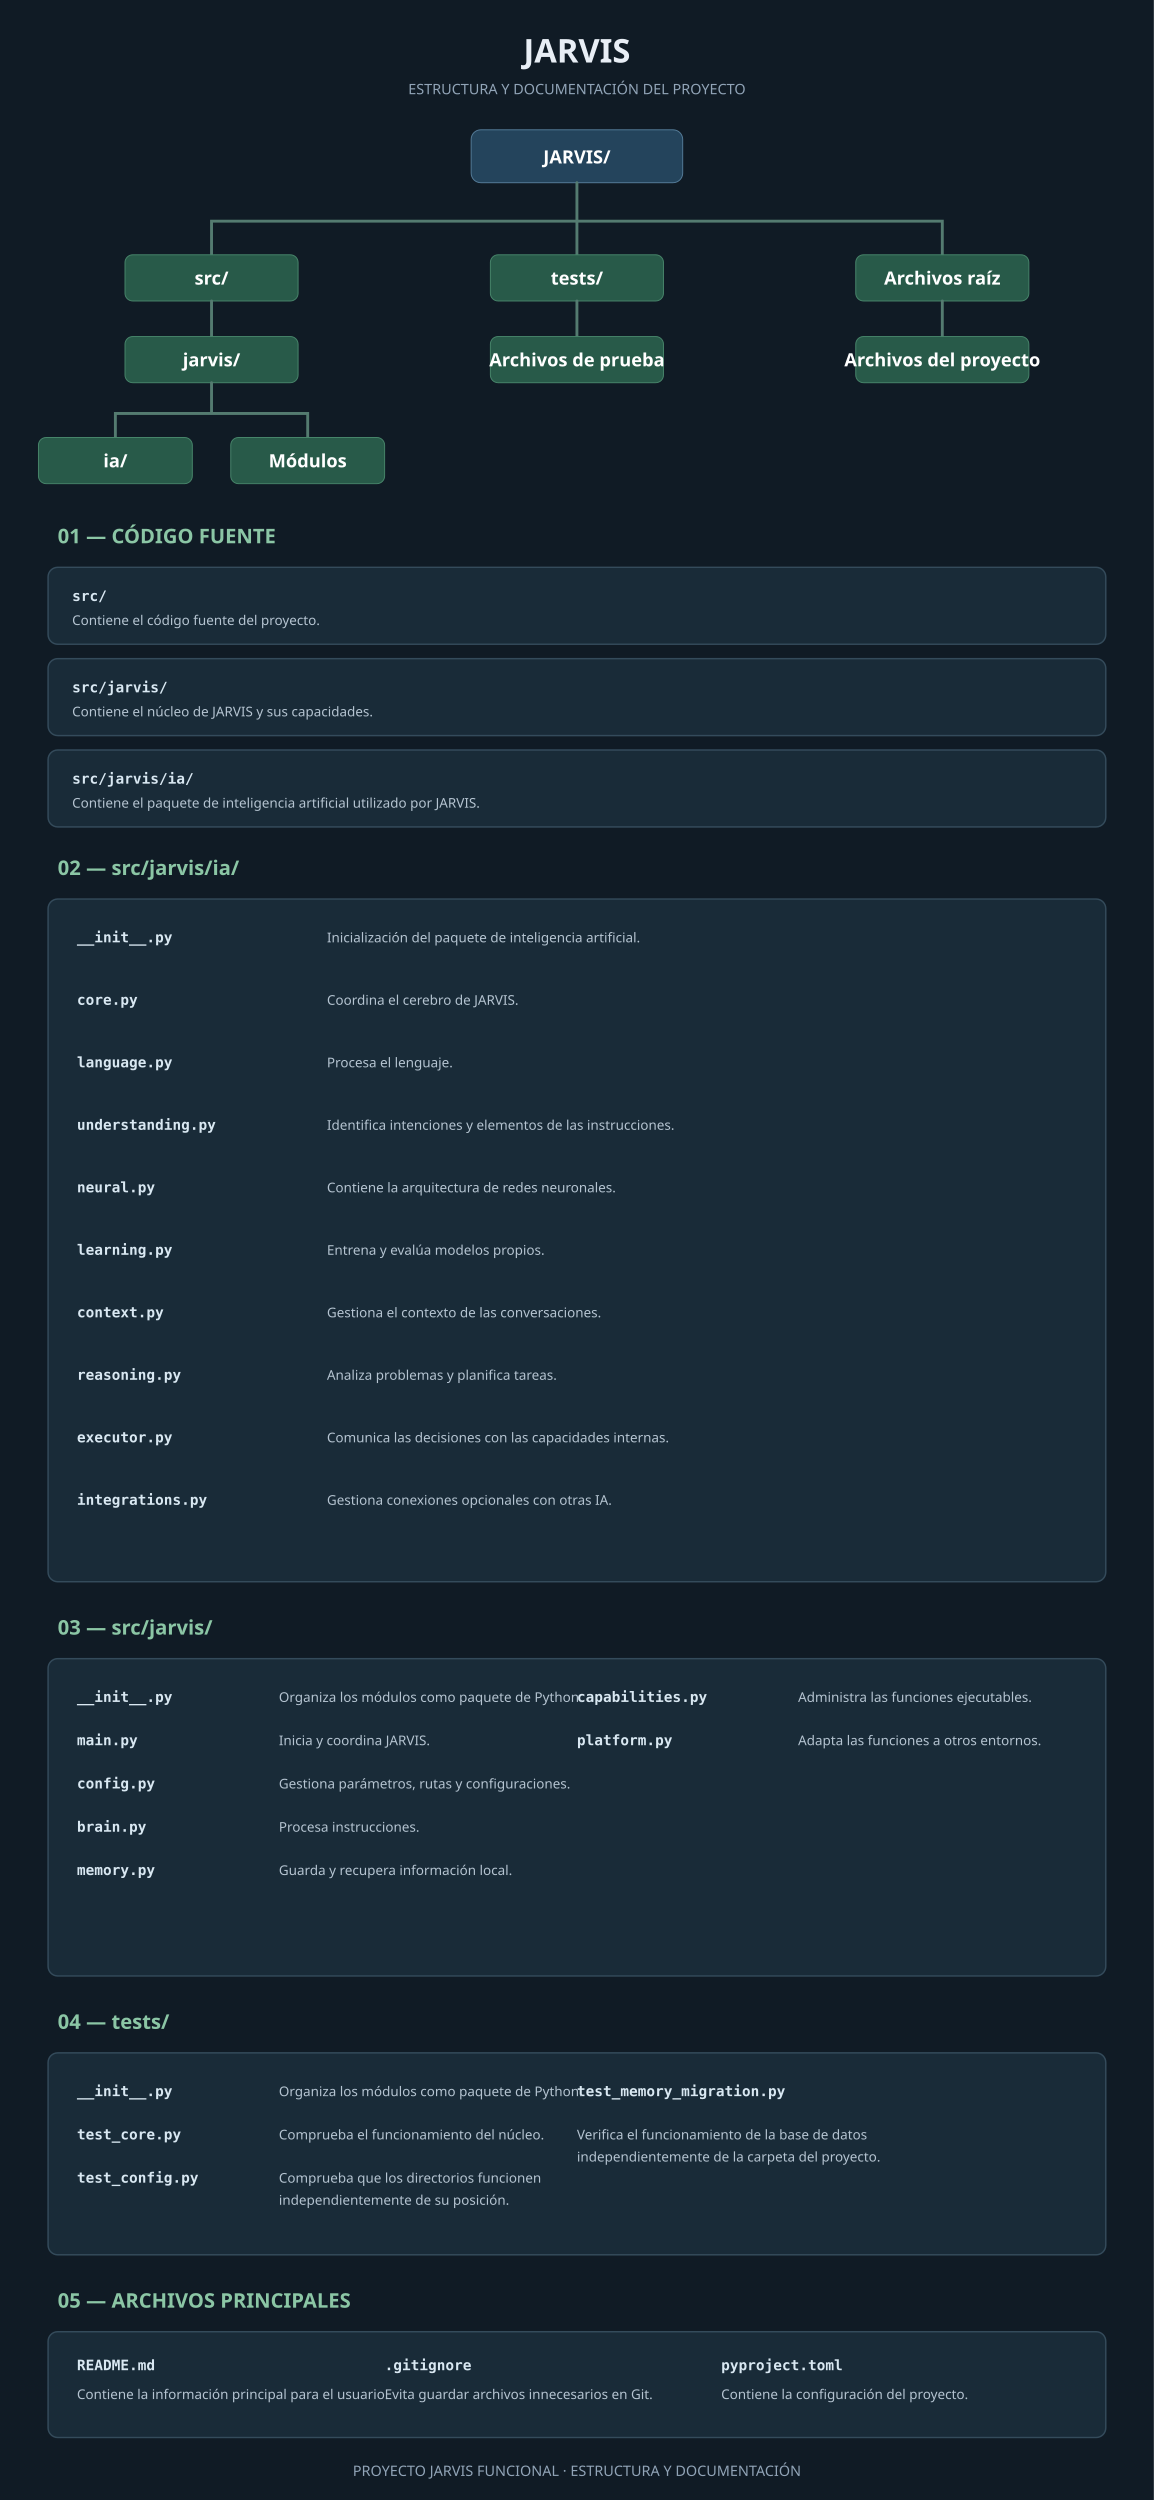
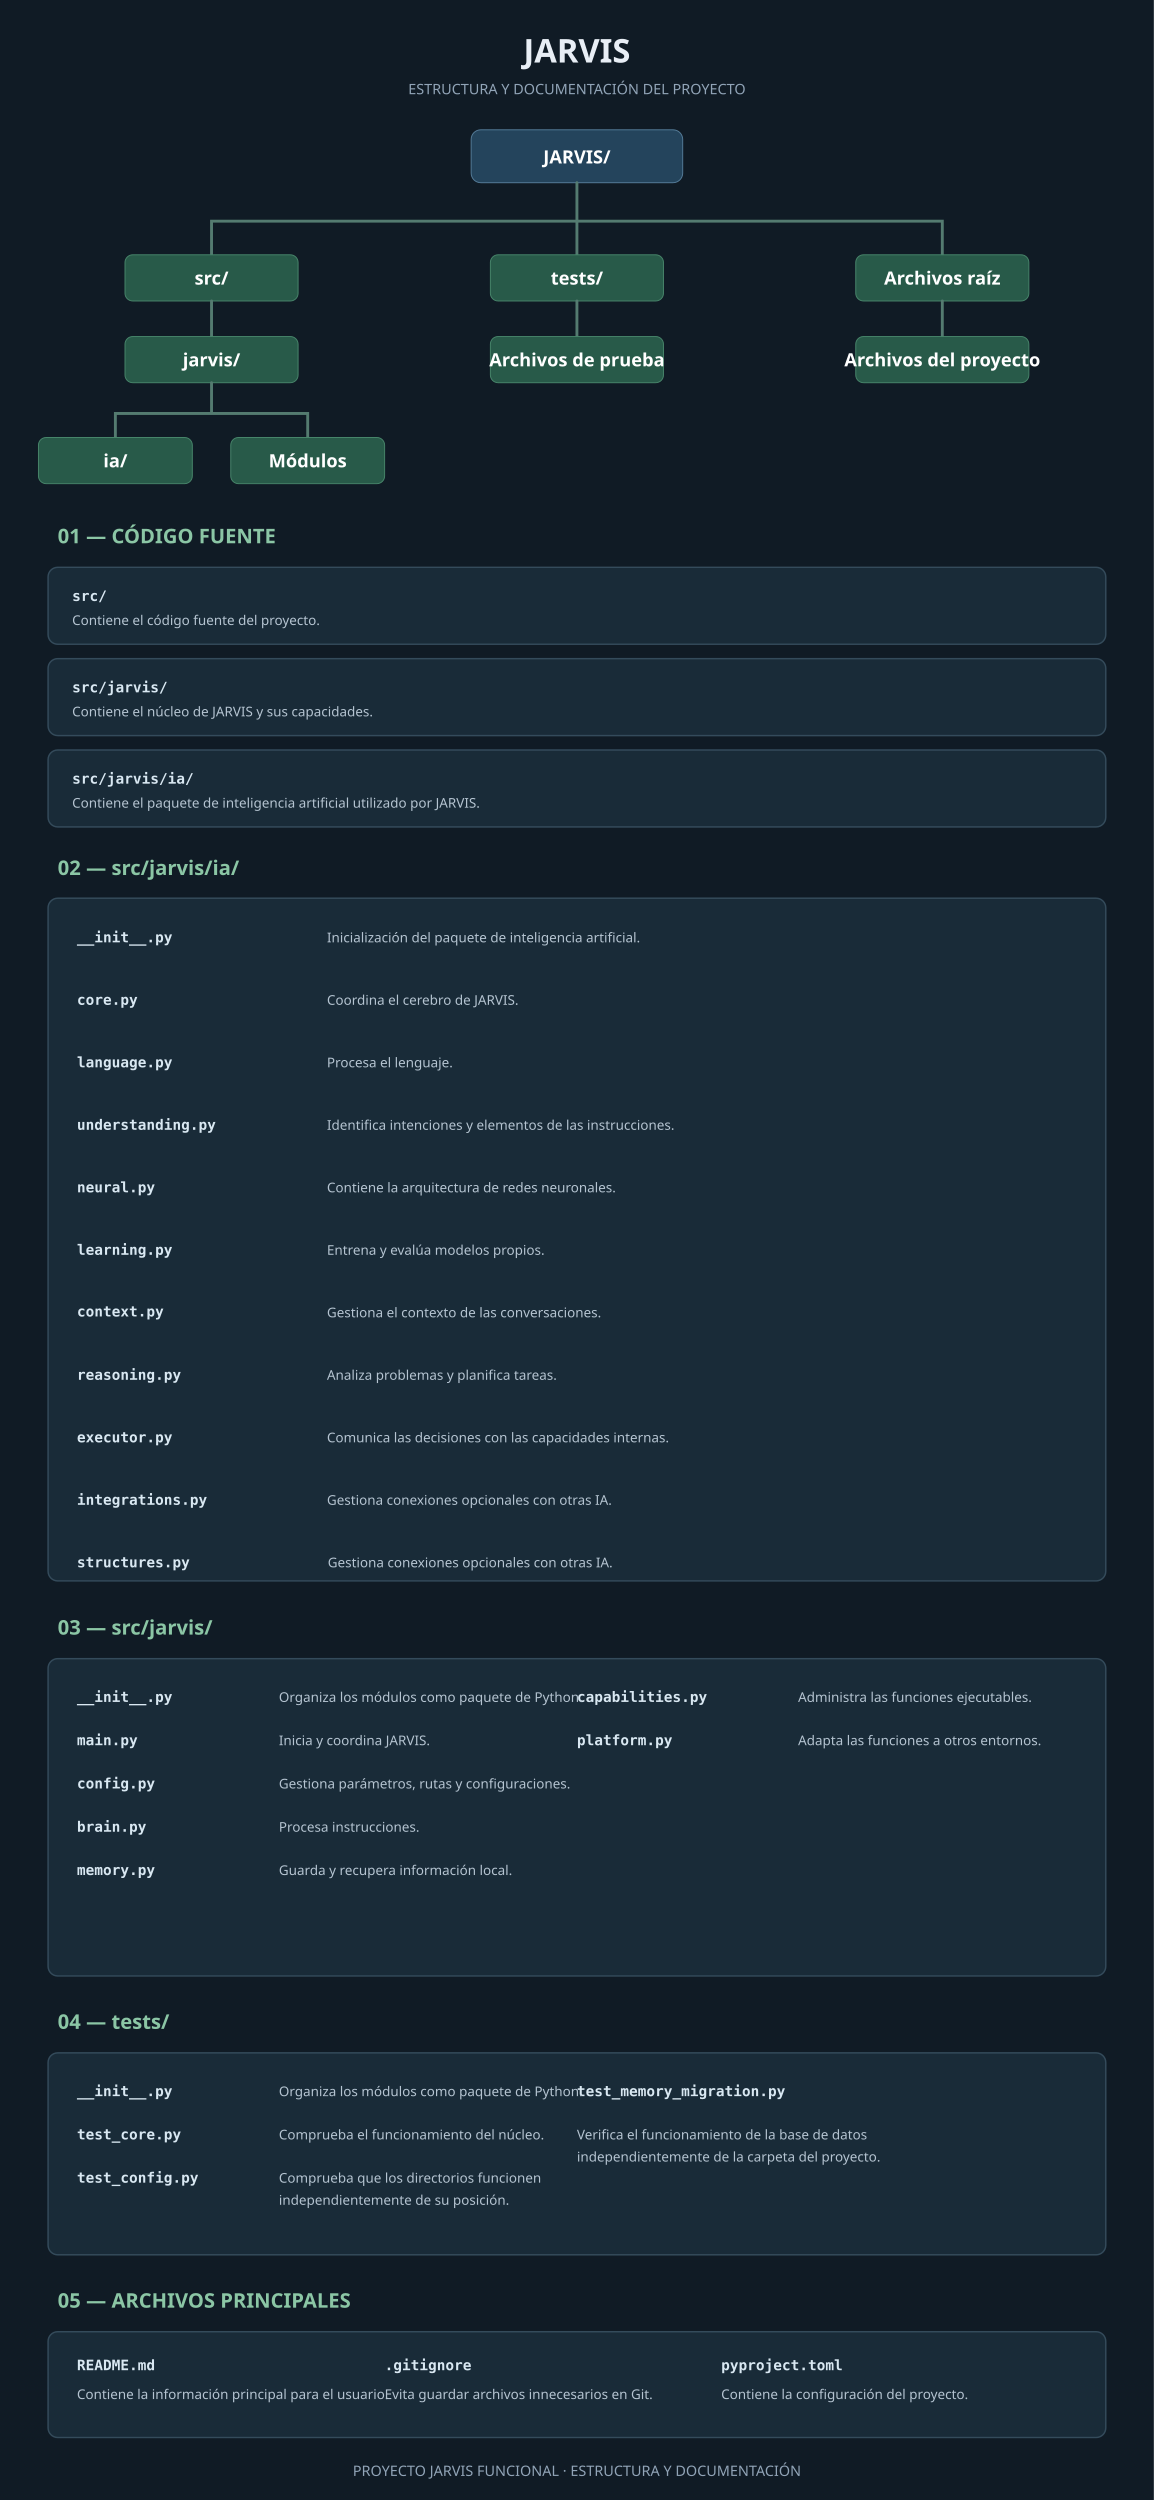
<svg xmlns="http://www.w3.org/2000/svg" width="1200" height="2600" viewBox="0 0 1200 2600">
  <defs>
    <style>
    .title{font:bold 34px sans-serif;fill:#e8eef5}
    .subtitle{font:15px sans-serif;fill:#91a4b7}
    .section{font:bold 21px sans-serif;fill:#8bc6a5}
    .folder{font:bold 19px sans-serif;fill:white}
    .filename{font:bold 15px monospace;fill:#d9e8f2}
    .description{font:14px sans-serif;fill:#b5c4d1}
    .line{stroke:#547b70;stroke-width:3;fill:none;stroke-linecap:round}
    .panel{fill:#192b38;stroke:#344b5b;stroke-width:1.5}
    .folderbox{fill:#285a49;stroke:#47856a}
    .rootbox{fill:#24445c;stroke:#547b98}
  </style>
  </defs>
  <rect width="1200" height="2600" fill="#101b25" />
  <text x="600" y="65" text-anchor="middle" class="title">JARVIS</text>
  <text x="600" y="98" text-anchor="middle" class="subtitle">
ESTRUCTURA Y DOCUMENTACIÓN DEL PROYECTO
</text>
  <rect x="490" y="135" width="220" height="55" rx="10" class="rootbox" />
  <text x="600" y="170" text-anchor="middle" class="folder">JARVIS/</text>
  <path d="M600 190 V230 H220 V265 M600 230 V265 M600 230 H980 V265" class="line" />
  <rect x="130" y="265" width="180" height="48" rx="8" class="folderbox" />
  <text x="220" y="296" text-anchor="middle" class="folder">src/</text>
  <rect x="510" y="265" width="180" height="48" rx="8" class="folderbox" />
  <text x="600" y="296" text-anchor="middle" class="folder">tests/</text>
  <rect x="890" y="265" width="180" height="48" rx="8" class="folderbox" />
  <text x="980" y="296" text-anchor="middle" class="folder">Archivos raíz</text>
  <path d="M220 313 V350" class="line" />
  <rect x="130" y="350" width="180" height="48" rx="8" class="folderbox" />
  <text x="220" y="381" text-anchor="middle" class="folder">jarvis/</text>
  <path d="M220 398 V430 H120 V455 M220 430 H320 V455" class="line" />
  <rect x="40" y="455" width="160" height="48" rx="8" class="folderbox" />
  <text x="120" y="486" text-anchor="middle" class="folder">ia/</text>
  <rect x="240" y="455" width="160" height="48" rx="8" class="folderbox" />
  <text x="320" y="486" text-anchor="middle" class="folder">Módulos</text>
  <path d="M600 313 V350" class="line" />
  <rect x="510" y="350" width="180" height="48" rx="8" class="folderbox" />
  <text x="600" y="381" text-anchor="middle" class="folder">Archivos de prueba</text>
  <path d="M980 313 V350" class="line" />
  <rect x="890" y="350" width="180" height="48" rx="8" class="folderbox" />
  <text x="980" y="381" text-anchor="middle" class="folder">Archivos del proyecto</text>
  <text x="60" y="565" class="section">01 — CÓDIGO FUENTE</text>
  <rect x="50" y="590" width="1100" height="80" rx="10" class="panel" />
  <text x="75" y="625" class="filename">src/</text>
  <text x="75" y="650" class="description">Contiene el código fuente del proyecto.</text>
  <rect x="50" y="685" width="1100" height="80" rx="10" class="panel" />
  <text x="75" y="720" class="filename">src/jarvis/</text>
  <text x="75" y="745" class="description">Contiene el núcleo de JARVIS y sus capacidades.</text>
  <rect x="50" y="780" width="1100" height="80" rx="10" class="panel" />
  <text x="75" y="815" class="filename">src/jarvis/ia/</text>
  <text x="75" y="840" class="description">Contiene el paquete de inteligencia artificial utilizado por JARVIS.</text>
  <text x="60" y="910" class="section">02 — src/jarvis/ia/</text>
-   <rect x="50" y="935" width="1100" height="710" rx="10" class="panel" />
+   <rect x="50" y="934.147" width="1100" height="710" rx="10" class="panel" />
  <g class="filename">
    <text x="80" y="980">__init__.py</text>
    <text x="80" y="1045">core.py</text>
    <text x="80" y="1110">language.py</text>
    <text x="80" y="1175">understanding.py</text>
    <text x="80" y="1240">neural.py</text>
    <text x="80" y="1305">learning.py</text>
-     <text x="80" y="1370">context.py</text>
+     <text x="80" y="1369.147">context.py</text>
    <text x="80" y="1435">reasoning.py</text>
    <text x="80" y="1500">executor.py</text>
    <text x="80" y="1565">integrations.py</text>
+     <text x="80" y="1630">structures.py</text>
  </g>
  <g class="description">
    <text x="340" y="980">Inicialización del paquete de inteligencia artificial.</text>
    <text x="340" y="1045">Coordina el cerebro de JARVIS.</text>
    <text x="340" y="1110">Procesa el lenguaje.</text>
    <text x="340" y="1175">Identifica intenciones y elementos de las instrucciones.</text>
    <text x="340" y="1240">Contiene la arquitectura de redes neuronales.</text>
    <text x="340" y="1305">Entrena y evalúa modelos propios.</text>
    <text x="340" y="1370">Gestiona el contexto de las conversaciones.</text>
    <text x="340" y="1435">Analiza problemas y planifica tareas.</text>
    <text x="340" y="1500">Comunica las decisiones con las capacidades internas.</text>
    <text x="340" y="1565">Gestiona conexiones opcionales con otras IA.</text>
+     <text x="340.853" y="1630">Gestiona conexiones opcionales con otras IA.</text>
  </g>
  <text x="60" y="1700" class="section">03 — src/jarvis/</text>
  <rect x="50" y="1725" width="1100" height="330" rx="10" class="panel" />
  <g class="filename">
    <text x="80" y="1770">__init__.py</text>
    <text x="80" y="1815">main.py</text>
    <text x="80" y="1860">config.py</text>
    <text x="80" y="1905">brain.py</text>
    <text x="80" y="1950">memory.py</text>
    <text x="600" y="1770">capabilities.py</text>
    <text x="600" y="1815">platform.py</text>
  </g>
  <g class="description">
    <text x="290" y="1770">Organiza los módulos como paquete de Python.</text>
    <text x="290" y="1815">Inicia y coordina JARVIS.</text>
    <text x="290" y="1860">Gestiona parámetros, rutas y configuraciones.</text>
    <text x="290" y="1905">Procesa instrucciones.</text>
    <text x="290" y="1950">Guarda y recupera información local.</text>
    <text x="830" y="1770">Administra las funciones ejecutables.</text>
    <text x="830" y="1815">Adapta las funciones a otros entornos.</text>
  </g>
  <text x="60" y="2110" class="section">04 — tests/</text>
  <rect x="50" y="2135" width="1100" height="210" rx="10" class="panel" />
  <g class="filename">
    <text x="80" y="2180">__init__.py</text>
    <text x="80" y="2225">test_core.py</text>
    <text x="80" y="2270">test_config.py</text>
    <text x="600" y="2180">test_memory_migration.py</text>
  </g>
  <g class="description">
    <text x="290" y="2180">Organiza los módulos como paquete de Python.</text>
    <text x="290" y="2225">Comprueba el funcionamiento del núcleo.</text>
    <text x="290" y="2270">Comprueba que los directorios funcionen </text>
    <text x="290" y="2293">independientemente de su posición.</text>
    <text x="600" y="2225">Verifica el funcionamiento de la base de datos</text>
    <text x="600" y="2248">independientemente de la carpeta del proyecto.</text>
  </g>
  <text x="60" y="2400" class="section">05 — ARCHIVOS PRINCIPALES</text>
  <rect x="50" y="2425" width="1100" height="110" rx="10" class="panel" />
  <g class="filename">
    <text x="80" y="2465">README.md</text>
    <text x="400" y="2465">.gitignore</text>
    <text x="750" y="2465">pyproject.toml</text>
  </g>
  <g class="description">
    <text x="80" y="2495">Contiene la información principal para el usuario.</text>
    <text x="400" y="2495">Evita guardar archivos innecesarios en Git.</text>
    <text x="750" y="2495">Contiene la configuración del proyecto.</text>
  </g>
  <text x="600" y="2575" text-anchor="middle" class="subtitle">
PROYECTO JARVIS FUNCIONAL · ESTRUCTURA Y DOCUMENTACIÓN
</text>
</svg>
